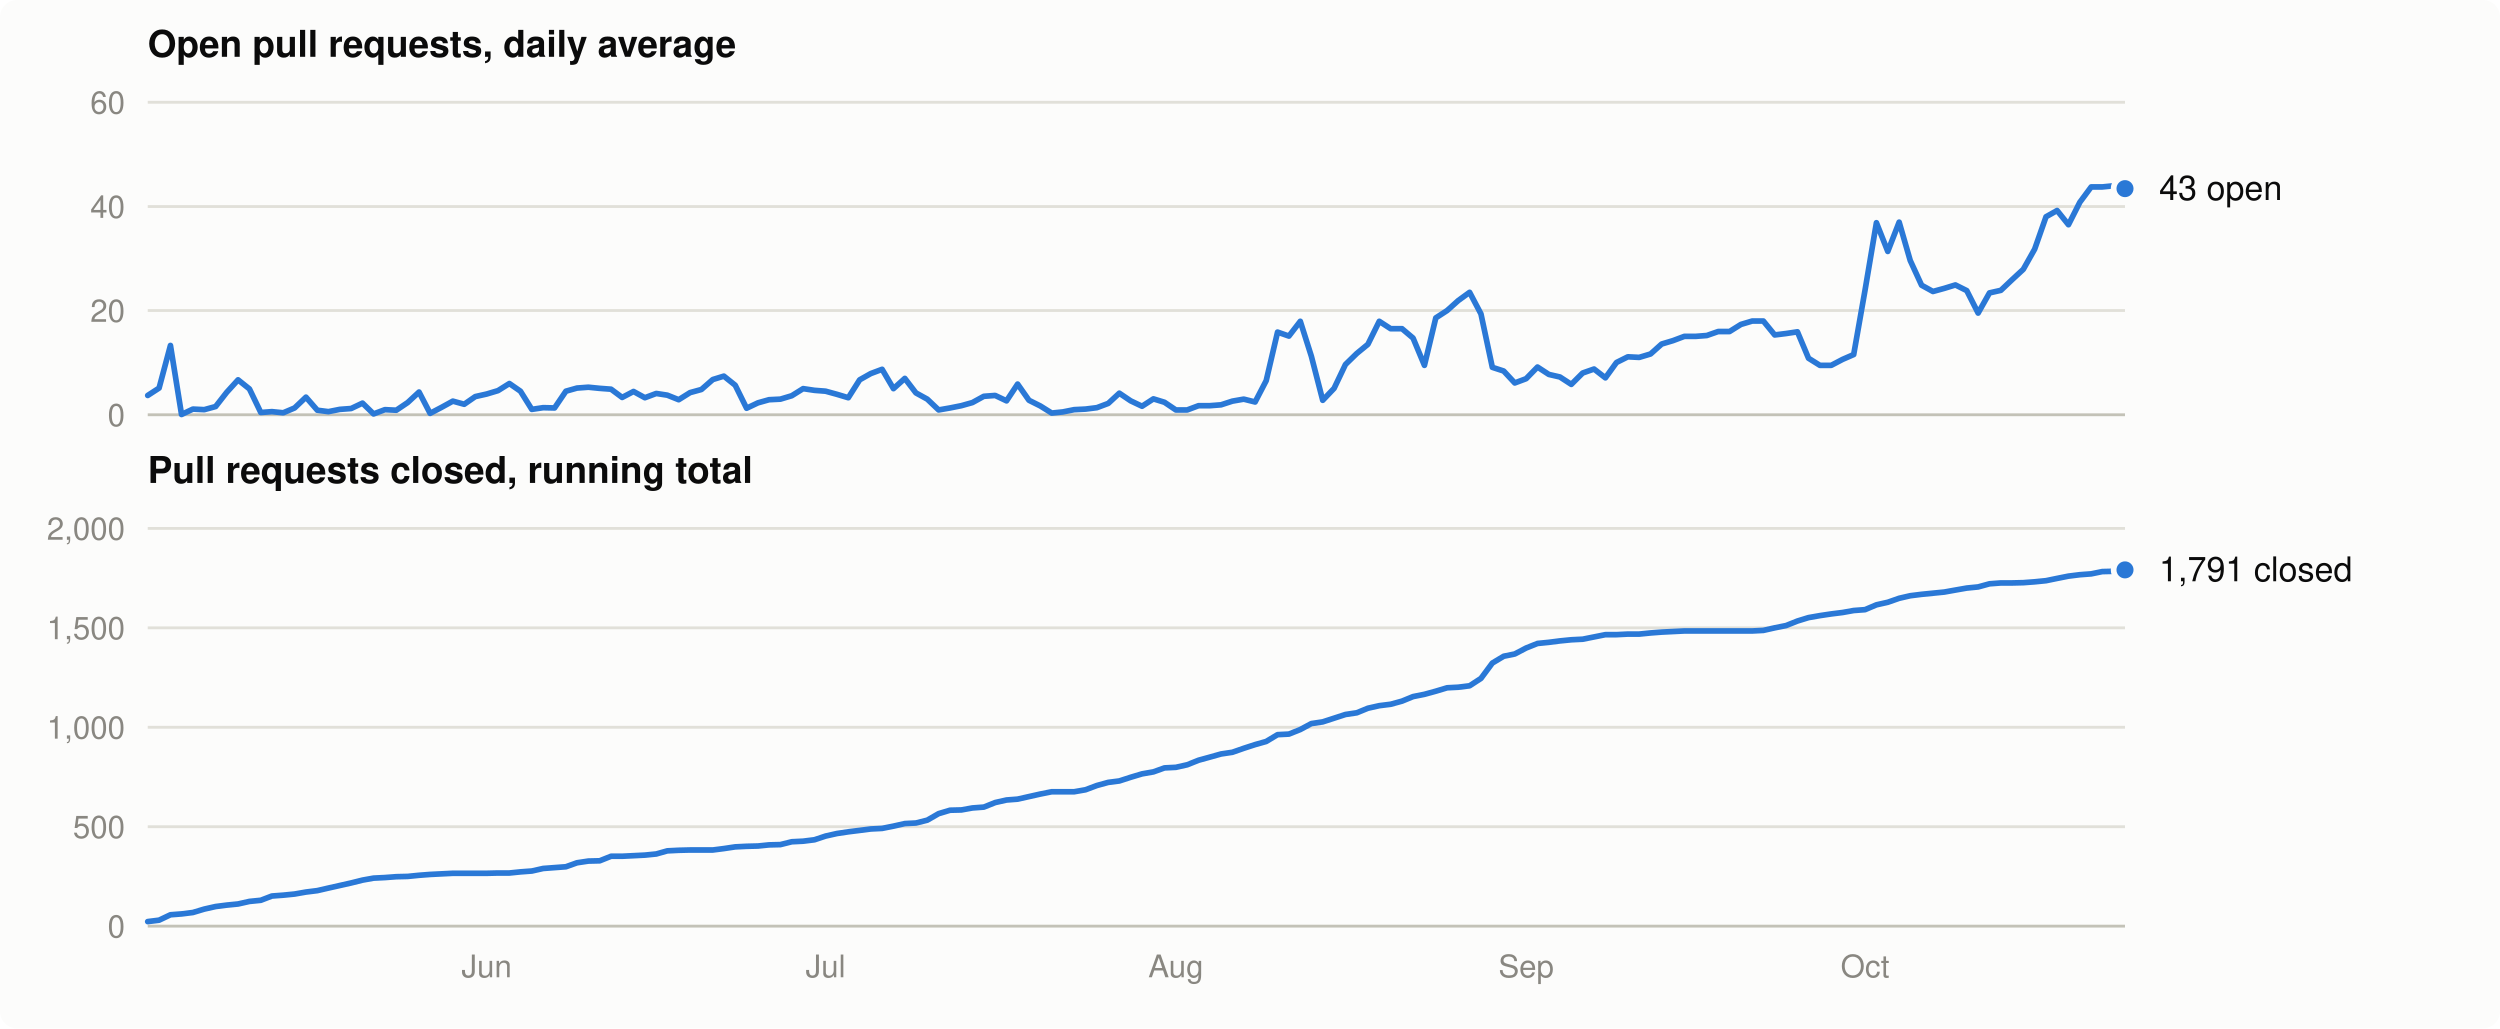
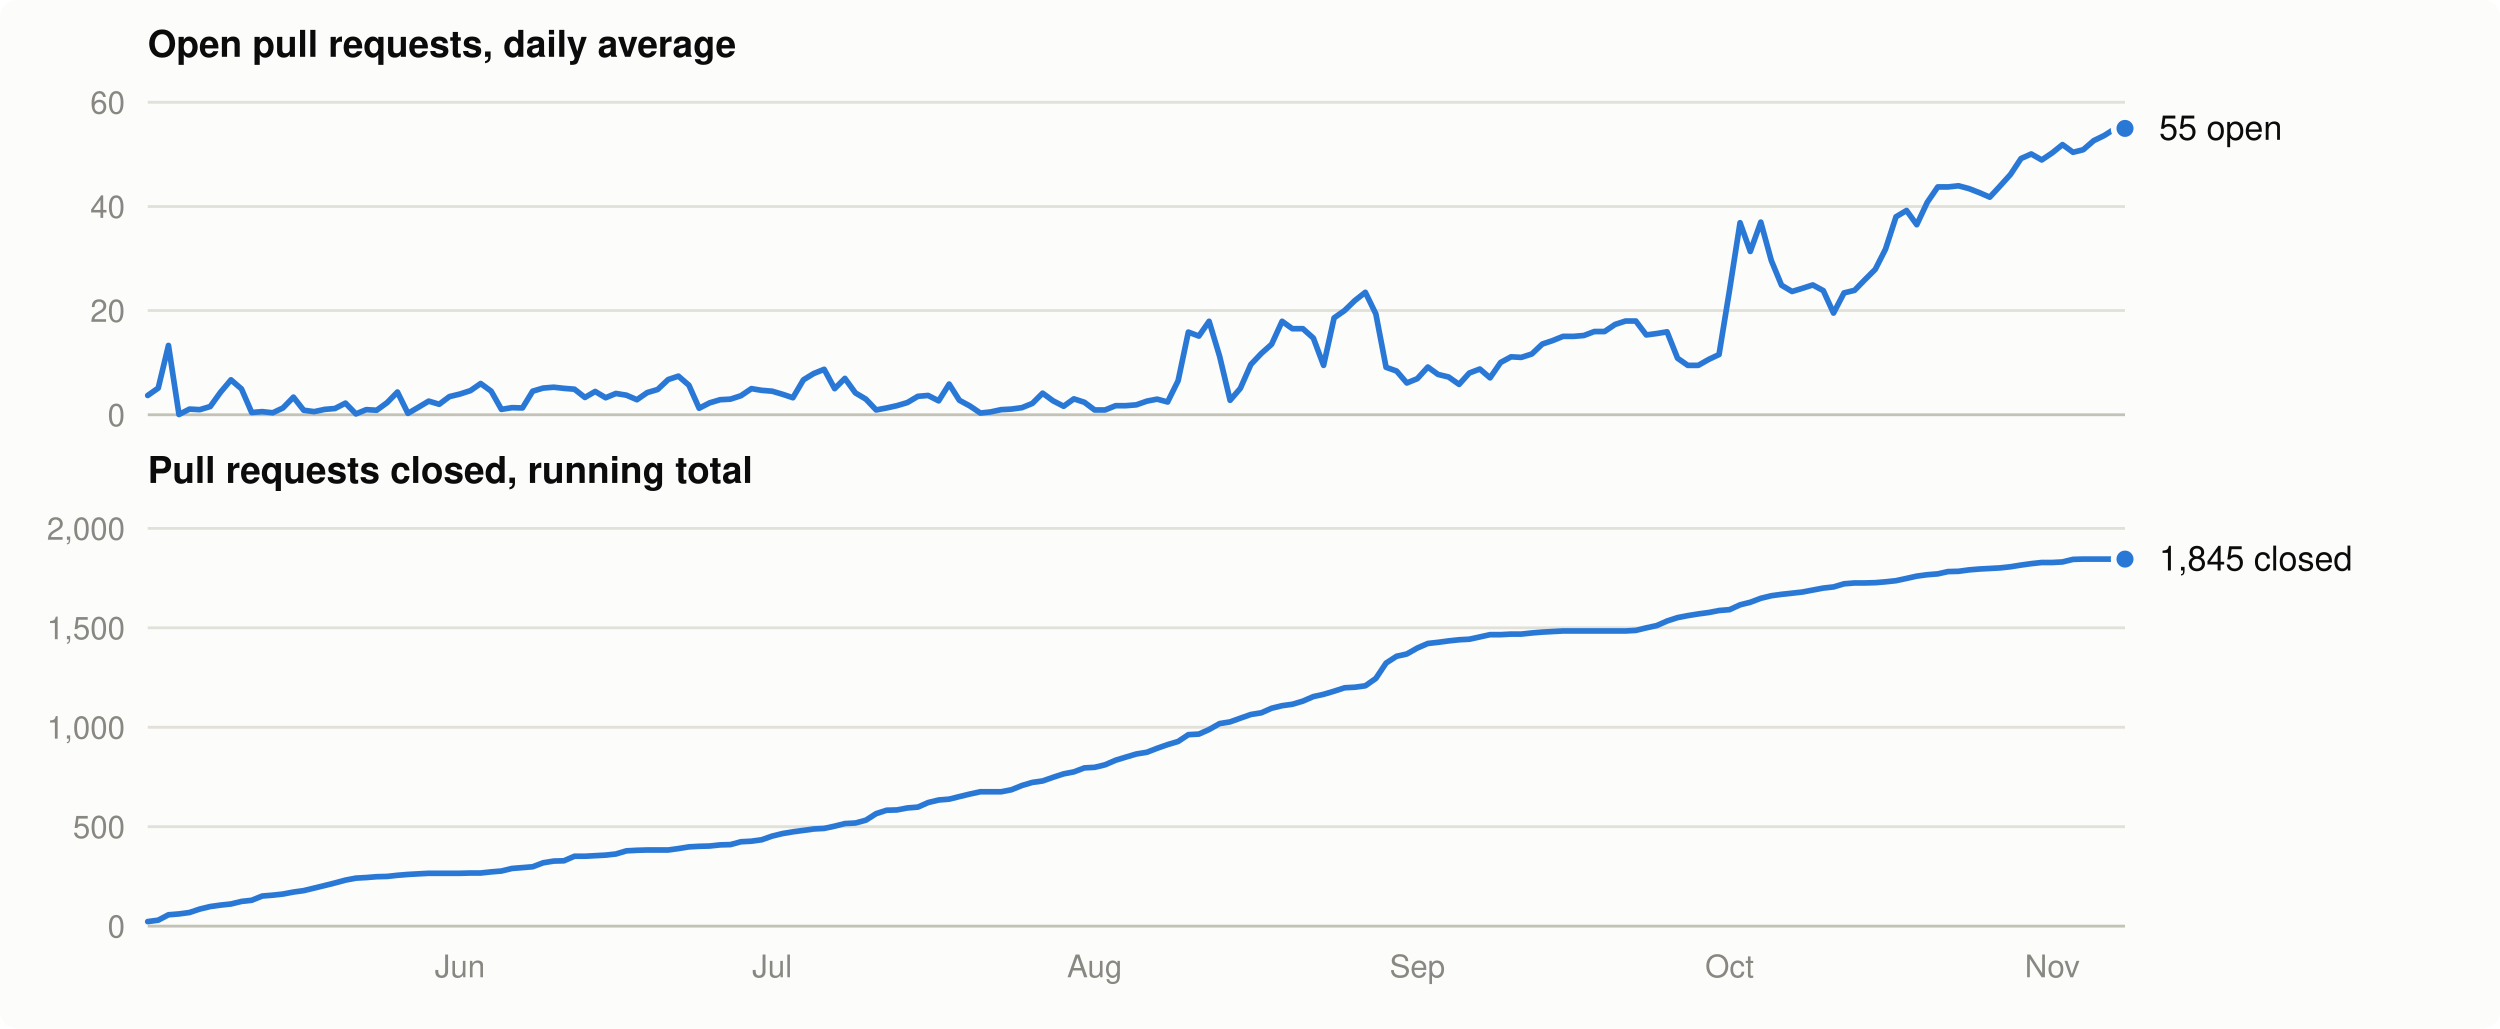
<svg xmlns="http://www.w3.org/2000/svg" width="880" height="362" viewBox="0 0 880 362" role="img" aria-labelledby="t d" font-family="-apple-system, BlinkMacSystemFont, 'Segoe UI', Helvetica, Arial, sans-serif">
  <rect width="100%" height="100%" rx="6" fill="#fcfcfb" />
  <text x="52.0" y="20.0" fill="#0b0b0b" font-size="13" font-weight="600" text-anchor="start">Open pull requests, daily average</text>
  <line x1="52" y1="146.0" x2="748" y2="146.0" stroke="#c3c2b7" stroke-width="1" />
  <text x="44.0" y="150.0" fill="#898781" font-size="11" font-weight="400" text-anchor="end">0</text>
  <line x1="52" y1="109.3" x2="748" y2="109.3" stroke="#e1e0d9" stroke-width="1" />
  <text x="44.0" y="113.3" fill="#898781" font-size="11" font-weight="400" text-anchor="end">20</text>
  <line x1="52" y1="72.7" x2="748" y2="72.7" stroke="#e1e0d9" stroke-width="1" />
  <text x="44.0" y="76.7" fill="#898781" font-size="11" font-weight="400" text-anchor="end">40</text>
  <line x1="52" y1="36.0" x2="748" y2="36.0" stroke="#e1e0d9" stroke-width="1" />
  <text x="44.0" y="40.0" fill="#898781" font-size="11" font-weight="400" text-anchor="end">60</text>
-   <path d="M52.0,139.2 L56.0,136.6 L60.0,121.6 L63.9,145.9 L67.9,144.0 L71.9,144.2 L75.9,143.1 L79.8,138.1 L83.8,133.7 L87.8,136.9 L91.8,145.2 L95.7,144.9 L99.7,145.3 L103.7,143.6 L107.7,139.8 L111.7,144.4 L115.6,144.9 L119.6,144.1 L123.6,143.8 L127.6,141.9 L131.5,145.7 L135.5,144.2 L139.5,144.4 L143.5,141.7 L147.5,138.0 L151.4,145.5 L155.4,143.4 L159.4,141.2 L163.4,142.3 L167.3,139.6 L171.3,138.7 L175.3,137.5 L179.3,135.0 L183.2,137.7 L187.2,144.1 L191.2,143.5 L195.2,143.6 L199.2,137.7 L203.1,136.6 L207.1,136.3 L211.1,136.7 L215.1,137.0 L219.0,139.9 L223.0,137.8 L227.0,140.0 L231.0,138.5 L234.9,139.1 L238.9,140.7 L242.9,138.2 L246.9,137.1 L250.9,133.6 L254.8,132.4 L258.8,135.6 L262.8,143.7 L266.8,141.8 L270.7,140.7 L274.7,140.5 L278.7,139.3 L282.7,136.8 L286.7,137.4 L290.6,137.7 L294.6,138.8 L298.6,140.0 L302.6,133.7 L306.5,131.5 L310.5,130.0 L314.5,136.8 L318.5,133.2 L322.4,138.3 L326.4,140.5 L330.4,144.3 L334.4,143.6 L338.4,142.8 L342.3,141.7 L346.3,139.5 L350.3,139.2 L354.3,141.1 L358.2,135.2 L362.2,140.9 L366.2,142.9 L370.2,145.4 L374.1,145.0 L378.1,144.2 L382.1,144.0 L386.1,143.5 L390.1,142.0 L394.0,138.4 L398.0,141.1 L402.0,143.0 L406.0,140.4 L409.9,141.6 L413.9,144.3 L417.9,144.3 L421.9,142.8 L425.9,142.8 L429.8,142.5 L433.8,141.2 L437.8,140.5 L441.8,141.5 L445.7,134.0 L449.7,116.9 L453.7,118.3 L457.7,113.1 L461.6,125.4 L465.6,140.9 L469.6,136.7 L473.6,128.3 L477.6,124.4 L481.5,121.2 L485.5,113.1 L489.5,115.7 L493.5,115.7 L497.4,119.0 L501.4,128.6 L505.4,111.9 L509.4,109.3 L513.3,105.8 L517.3,102.9 L521.3,110.5 L525.3,129.3 L529.3,130.6 L533.2,134.8 L537.2,133.3 L541.2,129.2 L545.2,131.8 L549.1,132.7 L553.1,135.3 L557.1,131.3 L561.1,129.9 L565.1,133.0 L569.0,127.6 L573.0,125.6 L577.0,125.8 L581.0,124.6 L584.9,121.1 L588.9,119.9 L592.9,118.4 L596.9,118.4 L600.8,118.1 L604.8,116.7 L608.8,116.7 L612.8,114.2 L616.8,113.0 L620.7,113.0 L624.7,117.9 L628.7,117.4 L632.7,116.8 L636.6,126.1 L640.6,128.6 L644.6,128.6 L648.6,126.5 L652.5,124.8 L656.5,102.1 L660.5,78.4 L664.5,88.5 L668.5,78.2 L672.4,91.7 L676.4,100.4 L680.4,102.6 L684.4,101.5 L688.3,100.3 L692.3,102.3 L696.3,110.2 L700.3,103.1 L704.3,102.2 L708.2,98.5 L712.2,94.8 L716.2,87.7 L720.2,76.3 L724.1,74.1 L728.1,79.1 L732.1,71.2 L736.1,65.8 L740.0,65.8 L744.0,65.4 L748.0,66.4" fill="none" stroke="#2a78d6" stroke-width="2" stroke-linejoin="round" stroke-linecap="round" />
-   <circle cx="748.0" cy="66.4" r="4" fill="#2a78d6" stroke="#fcfcfb" stroke-width="2" />
-   <text x="760.0" y="70.4" fill="#0b0b0b" font-size="12" font-weight="400" text-anchor="start">43 open</text>
+   <path d="M52.0,139.2 L55.7,136.6 L59.3,121.6 L63.0,145.9 L66.7,144.0 L70.3,144.2 L74.0,143.1 L77.6,138.1 L81.3,133.7 L85.0,136.9 L88.6,145.2 L92.3,144.9 L96.0,145.3 L99.6,143.6 L103.3,139.8 L106.9,144.4 L110.6,144.9 L114.3,144.1 L117.9,143.8 L121.6,141.9 L125.3,145.7 L128.9,144.2 L132.6,144.4 L136.3,141.7 L139.9,138.0 L143.6,145.5 L147.2,143.4 L150.9,141.2 L154.6,142.3 L158.2,139.6 L161.9,138.7 L165.6,137.5 L169.2,135.0 L172.9,137.7 L176.5,144.1 L180.2,143.5 L183.9,143.6 L187.5,137.7 L191.2,136.6 L194.9,136.3 L198.5,136.7 L202.2,137.0 L205.9,139.9 L209.5,137.8 L213.2,140.0 L216.8,138.5 L220.5,139.1 L224.2,140.7 L227.8,138.2 L231.5,137.1 L235.2,133.6 L238.8,132.4 L242.5,135.6 L246.1,143.7 L249.8,141.8 L253.5,140.7 L257.1,140.5 L260.8,139.3 L264.5,136.8 L268.1,137.4 L271.8,137.7 L275.5,138.8 L279.1,140.0 L282.8,133.7 L286.4,131.5 L290.1,130.0 L293.8,136.8 L297.4,133.2 L301.1,138.3 L304.8,140.5 L308.4,144.3 L312.1,143.6 L315.7,142.8 L319.4,141.7 L323.1,139.5 L326.7,139.2 L330.4,141.1 L334.1,135.2 L337.7,140.9 L341.4,142.9 L345.1,145.4 L348.7,145.0 L352.4,144.2 L356.0,144.0 L359.7,143.5 L363.4,142.0 L367.0,138.4 L370.7,141.1 L374.4,143.0 L378.0,140.4 L381.7,141.6 L385.3,144.3 L389.0,144.3 L392.7,142.8 L396.3,142.8 L400.0,142.5 L403.7,141.2 L407.3,140.5 L411.0,141.5 L414.7,134.0 L418.3,116.9 L422.0,118.3 L425.6,113.1 L429.3,125.4 L433.0,140.9 L436.6,136.7 L440.3,128.3 L444.0,124.4 L447.6,121.2 L451.3,113.1 L454.9,115.7 L458.6,115.7 L462.3,119.0 L465.9,128.6 L469.6,111.9 L473.3,109.3 L476.9,105.8 L480.6,102.9 L484.3,110.5 L487.9,129.3 L491.6,130.6 L495.2,134.8 L498.9,133.3 L502.6,129.2 L506.2,131.8 L509.9,132.7 L513.6,135.3 L517.2,131.3 L520.9,129.9 L524.5,133.0 L528.2,127.6 L531.9,125.6 L535.5,125.8 L539.2,124.6 L542.9,121.1 L546.5,119.9 L550.2,118.4 L553.9,118.4 L557.5,118.1 L561.2,116.7 L564.8,116.7 L568.5,114.2 L572.2,113.0 L575.8,113.0 L579.5,117.9 L583.2,117.4 L586.8,116.8 L590.5,126.1 L594.1,128.6 L597.8,128.6 L601.5,126.5 L605.1,124.8 L608.8,102.1 L612.5,78.4 L616.1,88.5 L619.8,78.2 L623.5,91.7 L627.1,100.4 L630.8,102.6 L634.4,101.5 L638.1,100.3 L641.8,102.3 L645.4,110.2 L649.1,103.1 L652.8,102.2 L656.4,98.5 L660.1,94.8 L663.7,87.7 L667.4,76.3 L671.1,74.1 L674.7,79.1 L678.4,71.2 L682.1,65.8 L685.7,65.8 L689.4,65.4 L693.1,66.4 L696.7,67.8 L700.4,69.4 L704.0,65.5 L707.7,61.4 L711.4,55.8 L715.0,54.2 L718.7,56.3 L722.4,53.8 L726.0,50.9 L729.7,53.6 L733.3,52.7 L737.0,49.5 L740.7,47.7 L744.3,45.4 L748.0,45.2" fill="none" stroke="#2a78d6" stroke-width="2" stroke-linejoin="round" stroke-linecap="round" />
+   <circle cx="748.0" cy="45.2" r="4" fill="#2a78d6" stroke="#fcfcfb" stroke-width="2" />
+   <text x="760.0" y="49.2" fill="#0b0b0b" font-size="12" font-weight="400" text-anchor="start">55 open</text>
  <text x="52.0" y="170.0" fill="#0b0b0b" font-size="13" font-weight="600" text-anchor="start">Pull requests closed, running total</text>
  <line x1="52" y1="326.0" x2="748" y2="326.0" stroke="#c3c2b7" stroke-width="1" />
  <text x="44.0" y="330.0" fill="#898781" font-size="11" font-weight="400" text-anchor="end">0</text>
  <line x1="52" y1="291.0" x2="748" y2="291.0" stroke="#e1e0d9" stroke-width="1" />
  <text x="44.0" y="295.0" fill="#898781" font-size="11" font-weight="400" text-anchor="end">500</text>
  <line x1="52" y1="256.0" x2="748" y2="256.0" stroke="#e1e0d9" stroke-width="1" />
  <text x="44.0" y="260.0" fill="#898781" font-size="11" font-weight="400" text-anchor="end">1,000</text>
  <line x1="52" y1="221.0" x2="748" y2="221.0" stroke="#e1e0d9" stroke-width="1" />
  <text x="44.0" y="225.0" fill="#898781" font-size="11" font-weight="400" text-anchor="end">1,500</text>
  <line x1="52" y1="186.0" x2="748" y2="186.0" stroke="#e1e0d9" stroke-width="1" />
  <text x="44.0" y="190.0" fill="#898781" font-size="11" font-weight="400" text-anchor="end">2,000</text>
-   <path d="M52.0,324.4 L56.0,323.9 L60.0,322.0 L63.9,321.7 L67.9,321.2 L71.9,320.0 L75.9,319.1 L79.8,318.6 L83.8,318.2 L87.8,317.3 L91.8,316.9 L95.7,315.4 L99.7,315.1 L103.7,314.7 L107.7,314.0 L111.7,313.5 L115.6,312.6 L119.6,311.7 L123.6,310.8 L127.6,309.8 L131.5,309.1 L135.5,308.9 L139.5,308.6 L143.5,308.5 L147.5,308.1 L151.4,307.8 L155.4,307.6 L159.4,307.4 L163.4,307.4 L167.3,307.4 L171.3,307.4 L175.3,307.3 L179.3,307.3 L183.2,306.9 L187.2,306.6 L191.2,305.7 L195.2,305.4 L199.2,305.1 L203.1,303.7 L207.1,303.1 L211.1,303.0 L215.1,301.4 L219.0,301.4 L223.0,301.2 L227.0,301.0 L231.0,300.6 L234.9,299.5 L238.9,299.3 L242.9,299.2 L246.9,299.2 L250.9,299.2 L254.8,298.7 L258.8,298.1 L262.8,297.9 L266.8,297.8 L270.7,297.4 L274.7,297.3 L278.7,296.3 L282.7,296.1 L286.7,295.6 L290.6,294.3 L294.6,293.4 L298.6,292.8 L302.6,292.3 L306.5,291.8 L310.5,291.6 L314.5,290.8 L318.5,289.9 L322.4,289.7 L326.4,288.7 L330.4,286.4 L334.4,285.2 L338.4,285.1 L342.3,284.4 L346.3,284.1 L350.3,282.5 L354.3,281.6 L358.2,281.3 L362.2,280.4 L366.2,279.5 L370.2,278.7 L374.1,278.7 L378.1,278.7 L382.1,278.0 L386.1,276.5 L390.1,275.4 L394.0,274.9 L398.0,273.6 L402.0,272.4 L406.0,271.7 L409.9,270.3 L413.9,270.1 L417.9,269.2 L421.9,267.6 L425.9,266.5 L429.8,265.4 L433.8,264.8 L437.8,263.4 L441.8,262.1 L445.7,261.0 L449.7,258.6 L453.7,258.4 L457.7,256.8 L461.6,254.7 L465.6,254.1 L469.6,252.8 L473.6,251.5 L477.6,250.9 L481.5,249.3 L485.5,248.4 L489.5,247.9 L493.5,246.8 L497.4,245.2 L501.4,244.4 L505.4,243.3 L509.4,242.1 L513.3,241.9 L517.3,241.4 L521.3,238.8 L525.3,233.4 L529.3,231.0 L533.2,230.2 L537.2,228.1 L541.2,226.5 L545.2,226.1 L549.1,225.6 L553.1,225.2 L557.1,225.0 L561.1,224.2 L565.1,223.4 L569.0,223.4 L573.0,223.2 L577.0,223.2 L581.0,222.8 L584.9,222.5 L588.9,222.3 L592.9,222.1 L596.9,222.1 L600.8,222.1 L604.8,222.1 L608.8,222.1 L612.8,222.1 L616.8,222.1 L620.7,221.9 L624.7,221.0 L628.7,220.2 L632.7,218.6 L636.6,217.4 L640.6,216.7 L644.6,216.1 L648.6,215.6 L652.5,214.9 L656.5,214.6 L660.5,212.9 L664.5,212.0 L668.5,210.6 L672.4,209.7 L676.4,209.2 L680.4,208.8 L684.4,208.4 L688.3,207.7 L692.3,207.0 L696.3,206.6 L700.3,205.5 L704.3,205.2 L708.2,205.2 L712.2,205.1 L716.2,204.8 L720.2,204.4 L724.1,203.6 L728.1,202.8 L732.1,202.3 L736.1,202.0 L740.0,201.2 L744.0,201.1 L748.0,200.6" fill="none" stroke="#2a78d6" stroke-width="2" stroke-linejoin="round" stroke-linecap="round" />
-   <circle cx="748.0" cy="200.6" r="4" fill="#2a78d6" stroke="#fcfcfb" stroke-width="2" />
-   <text x="760.0" y="204.6" fill="#0b0b0b" font-size="12" font-weight="400" text-anchor="start">1,791 closed</text>
-   <text x="171.3" y="344.0" fill="#898781" font-size="11" font-weight="400" text-anchor="middle">Jun</text>
-   <text x="290.6" y="344.0" fill="#898781" font-size="11" font-weight="400" text-anchor="middle">Jul</text>
-   <text x="413.9" y="344.0" fill="#898781" font-size="11" font-weight="400" text-anchor="middle">Aug</text>
-   <text x="537.2" y="344.0" fill="#898781" font-size="11" font-weight="400" text-anchor="middle">Sep</text>
-   <text x="656.5" y="344.0" fill="#898781" font-size="11" font-weight="400" text-anchor="middle">Oct</text>
+   <path d="M52.0,324.4 L55.7,323.9 L59.3,322.0 L63.0,321.7 L66.7,321.2 L70.3,320.0 L74.0,319.1 L77.6,318.6 L81.3,318.2 L85.0,317.3 L88.6,316.9 L92.3,315.4 L96.0,315.1 L99.6,314.7 L103.3,314.0 L106.9,313.5 L110.6,312.6 L114.3,311.7 L117.9,310.8 L121.6,309.8 L125.3,309.1 L128.9,308.9 L132.6,308.6 L136.3,308.5 L139.9,308.1 L143.6,307.8 L147.2,307.6 L150.9,307.4 L154.6,307.4 L158.2,307.4 L161.9,307.4 L165.6,307.3 L169.2,307.3 L172.9,306.9 L176.5,306.6 L180.2,305.7 L183.9,305.4 L187.5,305.1 L191.2,303.7 L194.9,303.1 L198.5,303.0 L202.2,301.4 L205.9,301.4 L209.5,301.2 L213.2,301.0 L216.8,300.6 L220.5,299.5 L224.2,299.3 L227.8,299.2 L231.5,299.2 L235.2,299.2 L238.8,298.7 L242.5,298.1 L246.1,297.9 L249.8,297.8 L253.5,297.4 L257.1,297.3 L260.8,296.3 L264.5,296.1 L268.1,295.6 L271.8,294.3 L275.5,293.4 L279.1,292.8 L282.8,292.3 L286.4,291.8 L290.1,291.6 L293.8,290.8 L297.4,289.9 L301.1,289.7 L304.8,288.7 L308.4,286.4 L312.1,285.2 L315.7,285.1 L319.4,284.4 L323.1,284.1 L326.7,282.5 L330.4,281.6 L334.1,281.3 L337.7,280.4 L341.4,279.5 L345.1,278.7 L348.7,278.7 L352.4,278.7 L356.0,278.0 L359.7,276.5 L363.4,275.4 L367.0,274.9 L370.7,273.6 L374.4,272.4 L378.0,271.7 L381.7,270.3 L385.3,270.1 L389.0,269.2 L392.7,267.6 L396.3,266.5 L400.0,265.4 L403.7,264.8 L407.3,263.4 L411.0,262.1 L414.7,261.0 L418.3,258.6 L422.0,258.4 L425.6,256.8 L429.3,254.7 L433.0,254.1 L436.6,252.8 L440.3,251.5 L444.0,250.9 L447.6,249.3 L451.3,248.4 L454.9,247.9 L458.6,246.8 L462.3,245.2 L465.9,244.4 L469.6,243.3 L473.3,242.1 L476.9,241.9 L480.6,241.4 L484.3,238.8 L487.9,233.4 L491.6,231.0 L495.2,230.2 L498.9,228.1 L502.6,226.5 L506.2,226.1 L509.9,225.6 L513.6,225.2 L517.2,225.0 L520.9,224.2 L524.5,223.4 L528.2,223.4 L531.9,223.2 L535.5,223.2 L539.2,222.8 L542.9,222.5 L546.5,222.3 L550.2,222.1 L553.9,222.1 L557.5,222.1 L561.2,222.1 L564.8,222.1 L568.5,222.1 L572.2,222.1 L575.8,221.9 L579.5,221.0 L583.2,220.2 L586.8,218.6 L590.5,217.4 L594.1,216.7 L597.8,216.1 L601.5,215.6 L605.1,214.9 L608.8,214.6 L612.5,212.9 L616.1,212.0 L619.8,210.6 L623.5,209.7 L627.1,209.2 L630.8,208.8 L634.4,208.4 L638.1,207.7 L641.8,207.0 L645.4,206.6 L649.1,205.5 L652.8,205.2 L656.4,205.2 L660.1,205.1 L663.7,204.8 L667.4,204.4 L671.1,203.6 L674.7,202.8 L678.4,202.3 L682.1,202.0 L685.7,201.2 L689.4,201.1 L693.1,200.6 L696.7,200.3 L700.4,200.1 L704.0,199.9 L707.7,199.5 L711.4,198.9 L715.0,198.4 L718.7,198.0 L722.4,198.0 L726.0,197.8 L729.7,196.9 L733.3,196.8 L737.0,196.8 L740.7,196.8 L744.3,196.8 L748.0,196.8" fill="none" stroke="#2a78d6" stroke-width="2" stroke-linejoin="round" stroke-linecap="round" />
+   <circle cx="748.0" cy="196.8" r="4" fill="#2a78d6" stroke="#fcfcfb" stroke-width="2" />
+   <text x="760.0" y="200.8" fill="#0b0b0b" font-size="12" font-weight="400" text-anchor="start">1,845 closed</text>
+   <text x="161.9" y="344.0" fill="#898781" font-size="11" font-weight="400" text-anchor="middle">Jun</text>
+   <text x="271.8" y="344.0" fill="#898781" font-size="11" font-weight="400" text-anchor="middle">Jul</text>
+   <text x="385.3" y="344.0" fill="#898781" font-size="11" font-weight="400" text-anchor="middle">Aug</text>
+   <text x="498.9" y="344.0" fill="#898781" font-size="11" font-weight="400" text-anchor="middle">Sep</text>
+   <text x="608.8" y="344.0" fill="#898781" font-size="11" font-weight="400" text-anchor="middle">Oct</text>
+   <text x="722.4" y="344.0" fill="#898781" font-size="11" font-weight="400" text-anchor="middle">Nov</text>
</svg>
